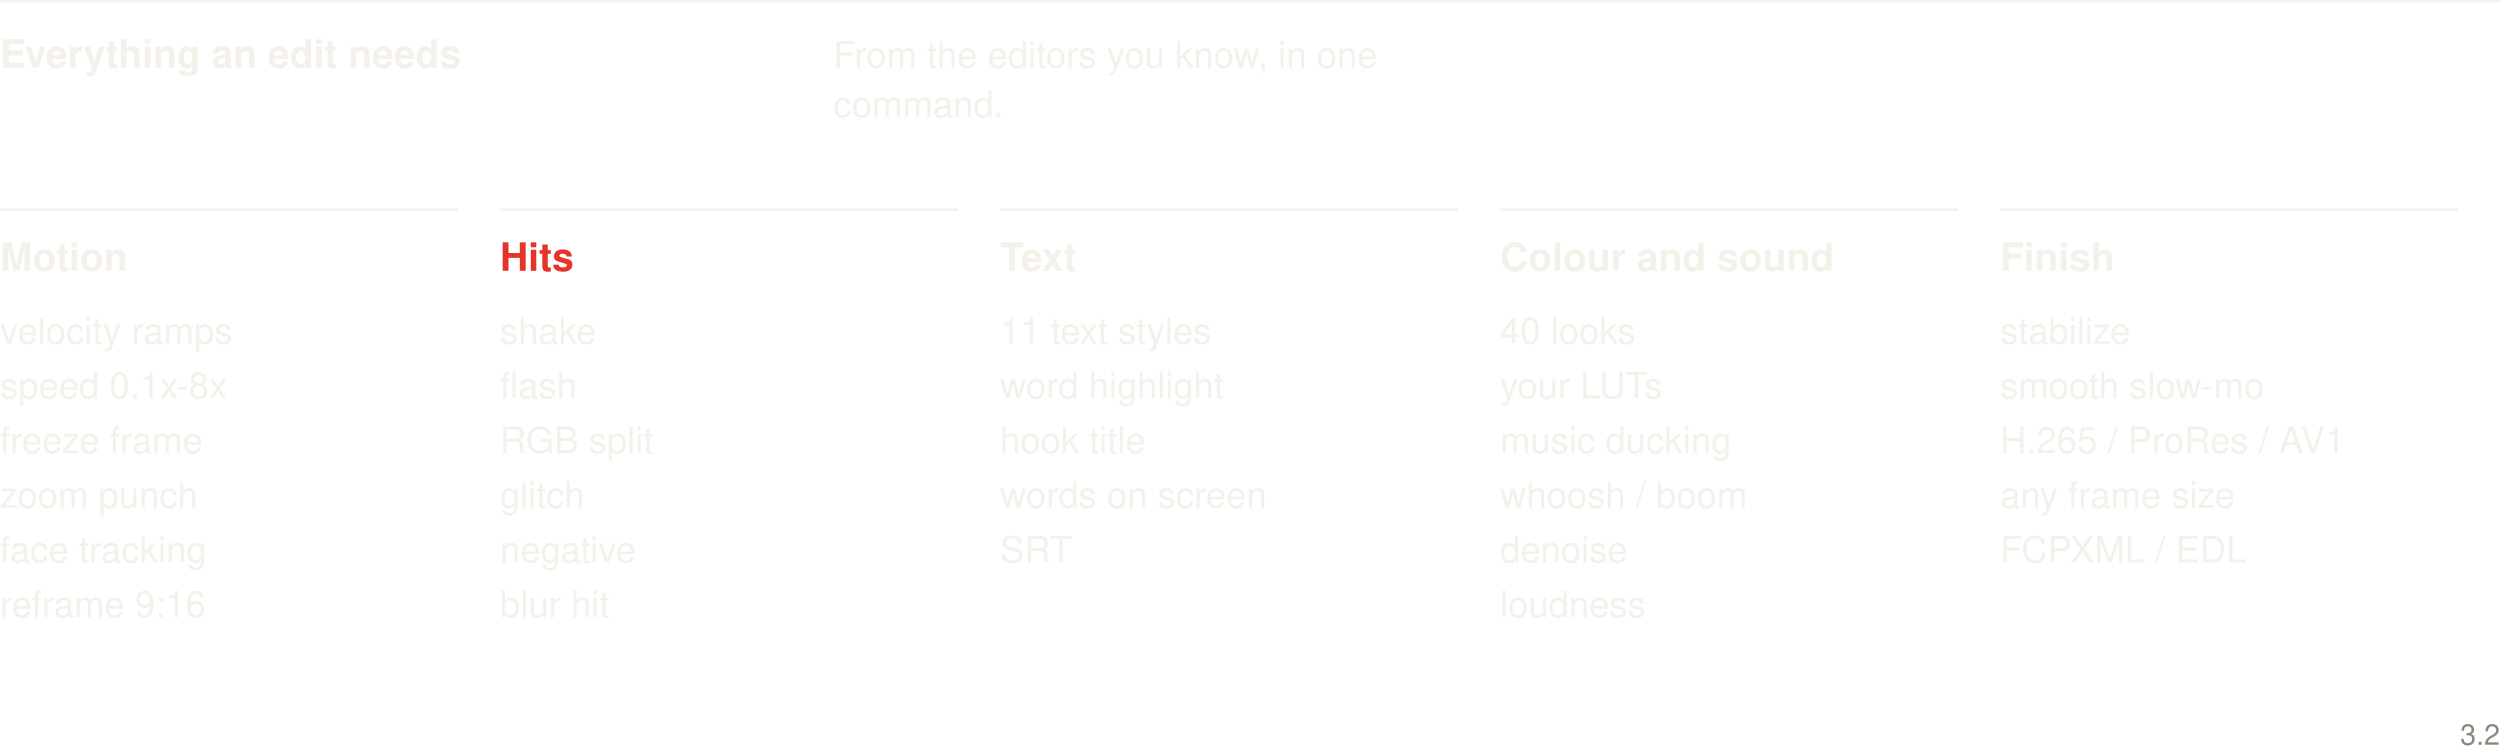
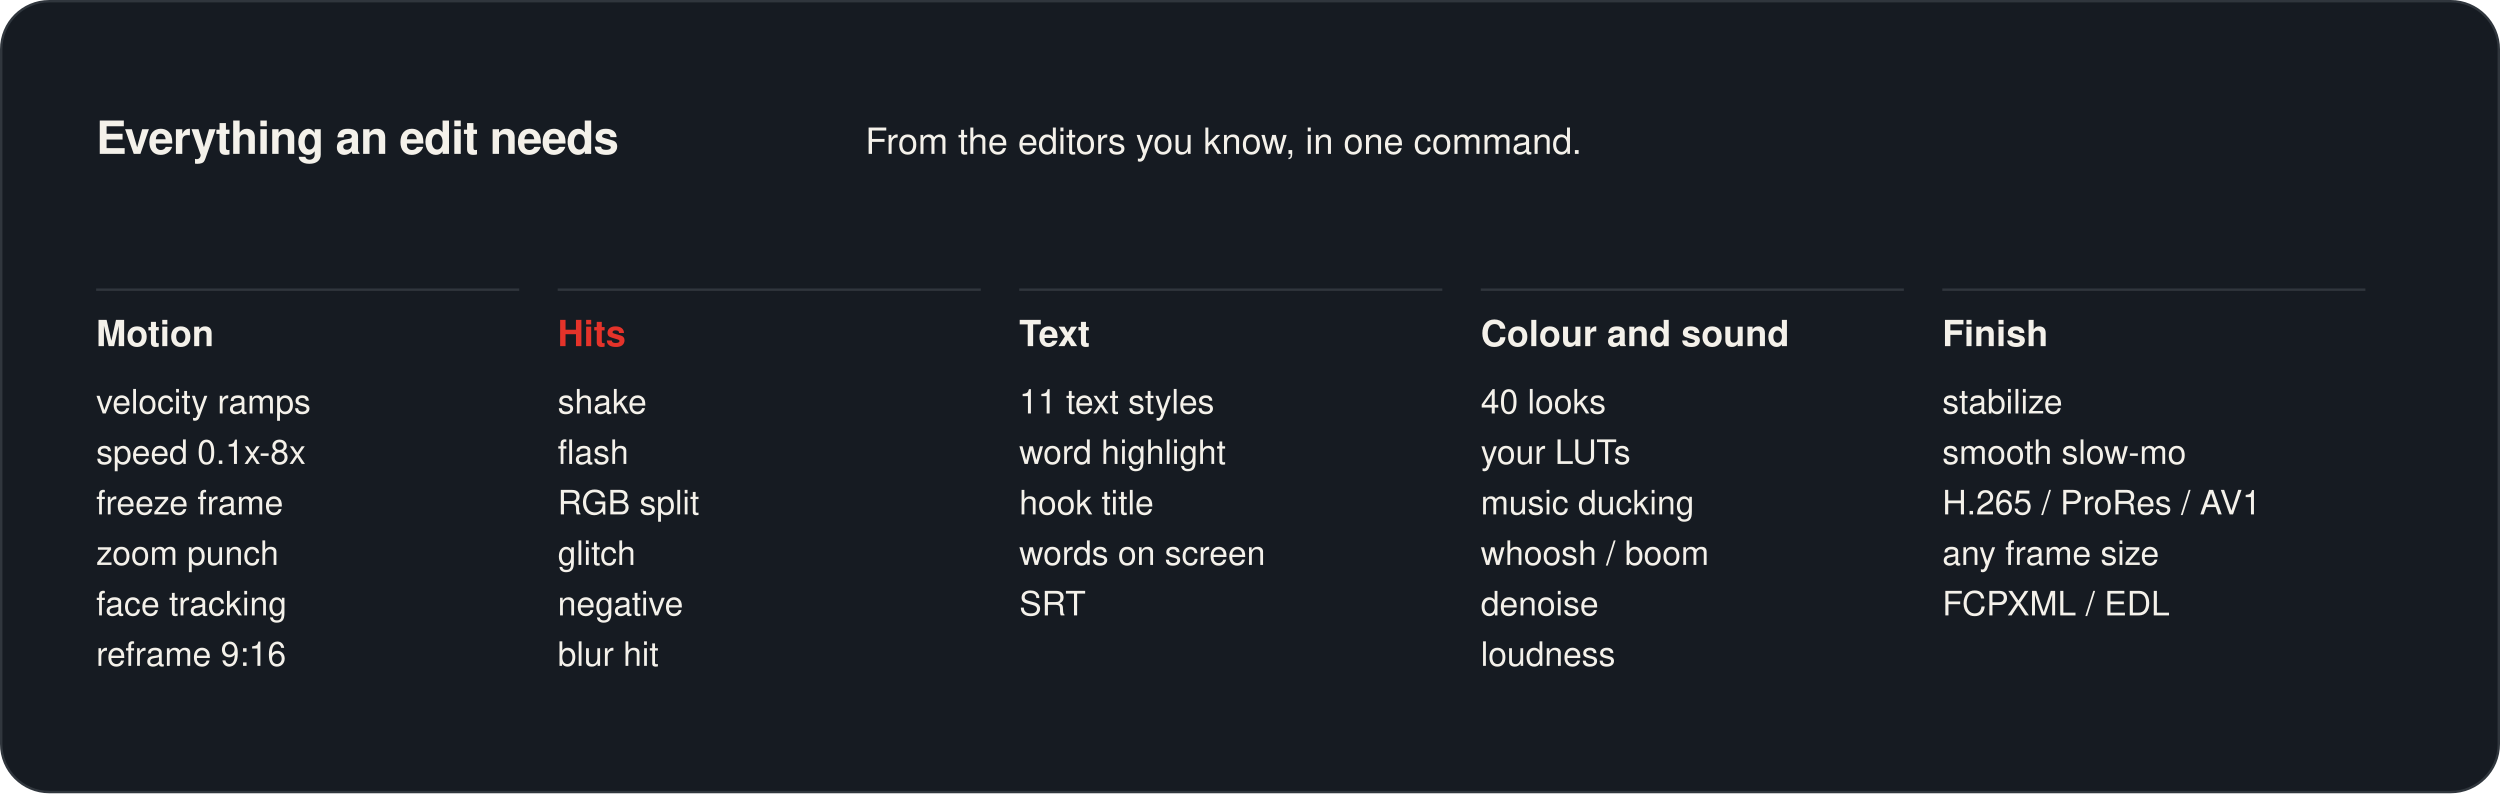
- <svg xmlns="http://www.w3.org/2000/svg" width="960" height="290" viewBox="0 0 960 290" role="img" aria-label="Everything an edit needs: speed ramps, freeze, face tracking, hits, captions, looks, LUTs, music ducking, stabilize, ProRes">
-   <line x1="0" y1="0.5" x2="960" y2="0.5" stroke="#F4F1EA" stroke-width="1" />
-   <text x="0" y="26" font-family="Helvetica Neue, Helvetica, Arial, Liberation Sans, sans-serif" font-weight="700" font-size="15" fill="#F4F1EA" text-anchor="start" letter-spacing="0">Everything an edit needs</text>
-   <text x="320" y="26" font-family="Helvetica Neue, Helvetica, Arial, Liberation Sans, sans-serif" font-weight="300" font-size="14" fill="#F4F1EA" text-anchor="start" letter-spacing="0">From the editors you know, in one</text>
-   <text x="320" y="45" font-family="Helvetica Neue, Helvetica, Arial, Liberation Sans, sans-serif" font-weight="300" font-size="14" fill="#F4F1EA" text-anchor="start" letter-spacing="0">command.</text>
-   <line x1="0" y1="80.5" x2="176" y2="80.5" stroke="#F4F1EA" stroke-width="1" />
-   <text x="0" y="104" font-family="Helvetica Neue, Helvetica, Arial, Liberation Sans, sans-serif" font-weight="700" font-size="15" fill="#F4F1EA" text-anchor="start" letter-spacing="0">Motion</text>
-   <text x="0" y="132" font-family="Helvetica Neue, Helvetica, Arial, Liberation Sans, sans-serif" font-weight="300" font-size="14" fill="#F4F1EA" text-anchor="start" letter-spacing="0">velocity ramps</text>
-   <text x="0" y="153" font-family="Helvetica Neue, Helvetica, Arial, Liberation Sans, sans-serif" font-weight="300" font-size="14" fill="#F4F1EA" text-anchor="start" letter-spacing="0">speed 0.1x-8x</text>
-   <text x="0" y="174" font-family="Helvetica Neue, Helvetica, Arial, Liberation Sans, sans-serif" font-weight="300" font-size="14" fill="#F4F1EA" text-anchor="start" letter-spacing="0">freeze frame</text>
-   <text x="0" y="195" font-family="Helvetica Neue, Helvetica, Arial, Liberation Sans, sans-serif" font-weight="300" font-size="14" fill="#F4F1EA" text-anchor="start" letter-spacing="0">zoom punch</text>
-   <text x="0" y="216" font-family="Helvetica Neue, Helvetica, Arial, Liberation Sans, sans-serif" font-weight="300" font-size="14" fill="#F4F1EA" text-anchor="start" letter-spacing="0">face tracking</text>
-   <text x="0" y="237" font-family="Helvetica Neue, Helvetica, Arial, Liberation Sans, sans-serif" font-weight="300" font-size="14" fill="#F4F1EA" text-anchor="start" letter-spacing="0">reframe 9:16</text>
-   <line x1="192" y1="80.5" x2="368" y2="80.5" stroke="#F4F1EA" stroke-width="1" />
-   <text x="192" y="104" font-family="Helvetica Neue, Helvetica, Arial, Liberation Sans, sans-serif" font-weight="700" font-size="15" fill="#E5332A" text-anchor="start" letter-spacing="0">Hits</text>
-   <text x="192" y="132" font-family="Helvetica Neue, Helvetica, Arial, Liberation Sans, sans-serif" font-weight="300" font-size="14" fill="#F4F1EA" text-anchor="start" letter-spacing="0">shake</text>
-   <text x="192" y="153" font-family="Helvetica Neue, Helvetica, Arial, Liberation Sans, sans-serif" font-weight="300" font-size="14" fill="#F4F1EA" text-anchor="start" letter-spacing="0">flash</text>
-   <text x="192" y="174" font-family="Helvetica Neue, Helvetica, Arial, Liberation Sans, sans-serif" font-weight="300" font-size="14" fill="#F4F1EA" text-anchor="start" letter-spacing="0">RGB split</text>
-   <text x="192" y="195" font-family="Helvetica Neue, Helvetica, Arial, Liberation Sans, sans-serif" font-weight="300" font-size="14" fill="#F4F1EA" text-anchor="start" letter-spacing="0">glitch</text>
-   <text x="192" y="216" font-family="Helvetica Neue, Helvetica, Arial, Liberation Sans, sans-serif" font-weight="300" font-size="14" fill="#F4F1EA" text-anchor="start" letter-spacing="0">negative</text>
-   <text x="192" y="237" font-family="Helvetica Neue, Helvetica, Arial, Liberation Sans, sans-serif" font-weight="300" font-size="14" fill="#F4F1EA" text-anchor="start" letter-spacing="0">blur hit</text>
-   <line x1="384" y1="80.5" x2="560" y2="80.5" stroke="#F4F1EA" stroke-width="1" />
-   <text x="384" y="104" font-family="Helvetica Neue, Helvetica, Arial, Liberation Sans, sans-serif" font-weight="700" font-size="15" fill="#F4F1EA" text-anchor="start" letter-spacing="0">Text</text>
-   <text x="384" y="132" font-family="Helvetica Neue, Helvetica, Arial, Liberation Sans, sans-serif" font-weight="300" font-size="14" fill="#F4F1EA" text-anchor="start" letter-spacing="0">11 text styles</text>
-   <text x="384" y="153" font-family="Helvetica Neue, Helvetica, Arial, Liberation Sans, sans-serif" font-weight="300" font-size="14" fill="#F4F1EA" text-anchor="start" letter-spacing="0">word highlight</text>
-   <text x="384" y="174" font-family="Helvetica Neue, Helvetica, Arial, Liberation Sans, sans-serif" font-weight="300" font-size="14" fill="#F4F1EA" text-anchor="start" letter-spacing="0">hook title</text>
-   <text x="384" y="195" font-family="Helvetica Neue, Helvetica, Arial, Liberation Sans, sans-serif" font-weight="300" font-size="14" fill="#F4F1EA" text-anchor="start" letter-spacing="0">words on screen</text>
-   <text x="384" y="216" font-family="Helvetica Neue, Helvetica, Arial, Liberation Sans, sans-serif" font-weight="300" font-size="14" fill="#F4F1EA" text-anchor="start" letter-spacing="0">SRT</text>
-   <line x1="576" y1="80.5" x2="752" y2="80.5" stroke="#F4F1EA" stroke-width="1" />
-   <text x="576" y="104" font-family="Helvetica Neue, Helvetica, Arial, Liberation Sans, sans-serif" font-weight="700" font-size="15" fill="#F4F1EA" text-anchor="start" letter-spacing="0">Colour and sound</text>
-   <text x="576" y="132" font-family="Helvetica Neue, Helvetica, Arial, Liberation Sans, sans-serif" font-weight="300" font-size="14" fill="#F4F1EA" text-anchor="start" letter-spacing="0">40 looks</text>
-   <text x="576" y="153" font-family="Helvetica Neue, Helvetica, Arial, Liberation Sans, sans-serif" font-weight="300" font-size="14" fill="#F4F1EA" text-anchor="start" letter-spacing="0">your LUTs</text>
-   <text x="576" y="174" font-family="Helvetica Neue, Helvetica, Arial, Liberation Sans, sans-serif" font-weight="300" font-size="14" fill="#F4F1EA" text-anchor="start" letter-spacing="0">music ducking</text>
-   <text x="576" y="195" font-family="Helvetica Neue, Helvetica, Arial, Liberation Sans, sans-serif" font-weight="300" font-size="14" fill="#F4F1EA" text-anchor="start" letter-spacing="0">whoosh / boom</text>
-   <text x="576" y="216" font-family="Helvetica Neue, Helvetica, Arial, Liberation Sans, sans-serif" font-weight="300" font-size="14" fill="#F4F1EA" text-anchor="start" letter-spacing="0">denoise</text>
-   <text x="576" y="237" font-family="Helvetica Neue, Helvetica, Arial, Liberation Sans, sans-serif" font-weight="300" font-size="14" fill="#F4F1EA" text-anchor="start" letter-spacing="0">loudness</text>
-   <line x1="768" y1="80.5" x2="944" y2="80.5" stroke="#F4F1EA" stroke-width="1" />
-   <text x="768" y="104" font-family="Helvetica Neue, Helvetica, Arial, Liberation Sans, sans-serif" font-weight="700" font-size="15" fill="#F4F1EA" text-anchor="start" letter-spacing="0">Finish</text>
-   <text x="768" y="132" font-family="Helvetica Neue, Helvetica, Arial, Liberation Sans, sans-serif" font-weight="300" font-size="14" fill="#F4F1EA" text-anchor="start" letter-spacing="0">stabilize</text>
-   <text x="768" y="153" font-family="Helvetica Neue, Helvetica, Arial, Liberation Sans, sans-serif" font-weight="300" font-size="14" fill="#F4F1EA" text-anchor="start" letter-spacing="0">smooth slow-mo</text>
-   <text x="768" y="174" font-family="Helvetica Neue, Helvetica, Arial, Liberation Sans, sans-serif" font-weight="300" font-size="14" fill="#F4F1EA" text-anchor="start" letter-spacing="0">H.265 / ProRes / AV1</text>
-   <text x="768" y="195" font-family="Helvetica Neue, Helvetica, Arial, Liberation Sans, sans-serif" font-weight="300" font-size="14" fill="#F4F1EA" text-anchor="start" letter-spacing="0">any frame size</text>
-   <text x="768" y="216" font-family="Helvetica Neue, Helvetica, Arial, Liberation Sans, sans-serif" font-weight="300" font-size="14" fill="#F4F1EA" text-anchor="start" letter-spacing="0">FCPXML / EDL</text>
-   <text x="960" y="286" font-family="Helvetica Neue, Helvetica, Arial, Liberation Sans, sans-serif" font-weight="400" font-size="11" fill="#8C877C" text-anchor="end" letter-spacing="0">3.2</text>
+ <svg xmlns="http://www.w3.org/2000/svg" width="1040" height="330" viewBox="0 0 1040 330" role="img" aria-label="Everything an edit needs: speed ramps, freeze, face tracking, hits, captions, looks, LUTs, music ducking, stabilize, ProRes">
+   <rect x="0.5" y="0.5" width="1039" height="329" rx="20" fill="#161B22" stroke="#30363D" />
+   <g transform="translate(40,40)">
+     <text x="0" y="24" font-family="Helvetica Neue, Helvetica, Arial, Liberation Sans, sans-serif" font-weight="700" font-size="19" fill="#F4F1EA" text-anchor="start" letter-spacing="-0.3">Everything an edit needs</text>
+     <text x="320" y="24" font-family="Helvetica Neue, Helvetica, Arial, Liberation Sans, sans-serif" font-weight="300" font-size="15" fill="#F4F1EA" text-anchor="start" letter-spacing="0">From the editors you know, in one command.</text>
+     <line x1="0" y1="80.5" x2="176" y2="80.5" stroke="#30363D" stroke-width="1" />
+     <text x="0" y="104" font-family="Helvetica Neue, Helvetica, Arial, Liberation Sans, sans-serif" font-weight="700" font-size="15" fill="#F4F1EA" text-anchor="start" letter-spacing="0">Motion</text>
+     <text x="0" y="132" font-family="Helvetica Neue, Helvetica, Arial, Liberation Sans, sans-serif" font-weight="300" font-size="14" fill="#F4F1EA" text-anchor="start" letter-spacing="0">velocity ramps</text>
+     <text x="0" y="153" font-family="Helvetica Neue, Helvetica, Arial, Liberation Sans, sans-serif" font-weight="300" font-size="14" fill="#F4F1EA" text-anchor="start" letter-spacing="0">speed 0.1x-8x</text>
+     <text x="0" y="174" font-family="Helvetica Neue, Helvetica, Arial, Liberation Sans, sans-serif" font-weight="300" font-size="14" fill="#F4F1EA" text-anchor="start" letter-spacing="0">freeze frame</text>
+     <text x="0" y="195" font-family="Helvetica Neue, Helvetica, Arial, Liberation Sans, sans-serif" font-weight="300" font-size="14" fill="#F4F1EA" text-anchor="start" letter-spacing="0">zoom punch</text>
+     <text x="0" y="216" font-family="Helvetica Neue, Helvetica, Arial, Liberation Sans, sans-serif" font-weight="300" font-size="14" fill="#F4F1EA" text-anchor="start" letter-spacing="0">face tracking</text>
+     <text x="0" y="237" font-family="Helvetica Neue, Helvetica, Arial, Liberation Sans, sans-serif" font-weight="300" font-size="14" fill="#F4F1EA" text-anchor="start" letter-spacing="0">reframe 9:16</text>
+     <line x1="192" y1="80.5" x2="368" y2="80.5" stroke="#30363D" stroke-width="1" />
+     <text x="192" y="104" font-family="Helvetica Neue, Helvetica, Arial, Liberation Sans, sans-serif" font-weight="700" font-size="15" fill="#E5332A" text-anchor="start" letter-spacing="0">Hits</text>
+     <text x="192" y="132" font-family="Helvetica Neue, Helvetica, Arial, Liberation Sans, sans-serif" font-weight="300" font-size="14" fill="#F4F1EA" text-anchor="start" letter-spacing="0">shake</text>
+     <text x="192" y="153" font-family="Helvetica Neue, Helvetica, Arial, Liberation Sans, sans-serif" font-weight="300" font-size="14" fill="#F4F1EA" text-anchor="start" letter-spacing="0">flash</text>
+     <text x="192" y="174" font-family="Helvetica Neue, Helvetica, Arial, Liberation Sans, sans-serif" font-weight="300" font-size="14" fill="#F4F1EA" text-anchor="start" letter-spacing="0">RGB split</text>
+     <text x="192" y="195" font-family="Helvetica Neue, Helvetica, Arial, Liberation Sans, sans-serif" font-weight="300" font-size="14" fill="#F4F1EA" text-anchor="start" letter-spacing="0">glitch</text>
+     <text x="192" y="216" font-family="Helvetica Neue, Helvetica, Arial, Liberation Sans, sans-serif" font-weight="300" font-size="14" fill="#F4F1EA" text-anchor="start" letter-spacing="0">negative</text>
+     <text x="192" y="237" font-family="Helvetica Neue, Helvetica, Arial, Liberation Sans, sans-serif" font-weight="300" font-size="14" fill="#F4F1EA" text-anchor="start" letter-spacing="0">blur hit</text>
+     <line x1="384" y1="80.5" x2="560" y2="80.5" stroke="#30363D" stroke-width="1" />
+     <text x="384" y="104" font-family="Helvetica Neue, Helvetica, Arial, Liberation Sans, sans-serif" font-weight="700" font-size="15" fill="#F4F1EA" text-anchor="start" letter-spacing="0">Text</text>
+     <text x="384" y="132" font-family="Helvetica Neue, Helvetica, Arial, Liberation Sans, sans-serif" font-weight="300" font-size="14" fill="#F4F1EA" text-anchor="start" letter-spacing="0">11 text styles</text>
+     <text x="384" y="153" font-family="Helvetica Neue, Helvetica, Arial, Liberation Sans, sans-serif" font-weight="300" font-size="14" fill="#F4F1EA" text-anchor="start" letter-spacing="0">word highlight</text>
+     <text x="384" y="174" font-family="Helvetica Neue, Helvetica, Arial, Liberation Sans, sans-serif" font-weight="300" font-size="14" fill="#F4F1EA" text-anchor="start" letter-spacing="0">hook title</text>
+     <text x="384" y="195" font-family="Helvetica Neue, Helvetica, Arial, Liberation Sans, sans-serif" font-weight="300" font-size="14" fill="#F4F1EA" text-anchor="start" letter-spacing="0">words on screen</text>
+     <text x="384" y="216" font-family="Helvetica Neue, Helvetica, Arial, Liberation Sans, sans-serif" font-weight="300" font-size="14" fill="#F4F1EA" text-anchor="start" letter-spacing="0">SRT</text>
+     <line x1="576" y1="80.5" x2="752" y2="80.5" stroke="#30363D" stroke-width="1" />
+     <text x="576" y="104" font-family="Helvetica Neue, Helvetica, Arial, Liberation Sans, sans-serif" font-weight="700" font-size="15" fill="#F4F1EA" text-anchor="start" letter-spacing="0">Colour and sound</text>
+     <text x="576" y="132" font-family="Helvetica Neue, Helvetica, Arial, Liberation Sans, sans-serif" font-weight="300" font-size="14" fill="#F4F1EA" text-anchor="start" letter-spacing="0">40 looks</text>
+     <text x="576" y="153" font-family="Helvetica Neue, Helvetica, Arial, Liberation Sans, sans-serif" font-weight="300" font-size="14" fill="#F4F1EA" text-anchor="start" letter-spacing="0">your LUTs</text>
+     <text x="576" y="174" font-family="Helvetica Neue, Helvetica, Arial, Liberation Sans, sans-serif" font-weight="300" font-size="14" fill="#F4F1EA" text-anchor="start" letter-spacing="0">music ducking</text>
+     <text x="576" y="195" font-family="Helvetica Neue, Helvetica, Arial, Liberation Sans, sans-serif" font-weight="300" font-size="14" fill="#F4F1EA" text-anchor="start" letter-spacing="0">whoosh / boom</text>
+     <text x="576" y="216" font-family="Helvetica Neue, Helvetica, Arial, Liberation Sans, sans-serif" font-weight="300" font-size="14" fill="#F4F1EA" text-anchor="start" letter-spacing="0">denoise</text>
+     <text x="576" y="237" font-family="Helvetica Neue, Helvetica, Arial, Liberation Sans, sans-serif" font-weight="300" font-size="14" fill="#F4F1EA" text-anchor="start" letter-spacing="0">loudness</text>
+     <line x1="768" y1="80.5" x2="944" y2="80.5" stroke="#30363D" stroke-width="1" />
+     <text x="768" y="104" font-family="Helvetica Neue, Helvetica, Arial, Liberation Sans, sans-serif" font-weight="700" font-size="15" fill="#F4F1EA" text-anchor="start" letter-spacing="0">Finish</text>
+     <text x="768" y="132" font-family="Helvetica Neue, Helvetica, Arial, Liberation Sans, sans-serif" font-weight="300" font-size="14" fill="#F4F1EA" text-anchor="start" letter-spacing="0">stabilize</text>
+     <text x="768" y="153" font-family="Helvetica Neue, Helvetica, Arial, Liberation Sans, sans-serif" font-weight="300" font-size="14" fill="#F4F1EA" text-anchor="start" letter-spacing="0">smooth slow-mo</text>
+     <text x="768" y="174" font-family="Helvetica Neue, Helvetica, Arial, Liberation Sans, sans-serif" font-weight="300" font-size="14" fill="#F4F1EA" text-anchor="start" letter-spacing="0">H.265 / ProRes / AV1</text>
+     <text x="768" y="195" font-family="Helvetica Neue, Helvetica, Arial, Liberation Sans, sans-serif" font-weight="300" font-size="14" fill="#F4F1EA" text-anchor="start" letter-spacing="0">any frame size</text>
+     <text x="768" y="216" font-family="Helvetica Neue, Helvetica, Arial, Liberation Sans, sans-serif" font-weight="300" font-size="14" fill="#F4F1EA" text-anchor="start" letter-spacing="0">FCPXML / EDL</text>
+   </g>
</svg>
